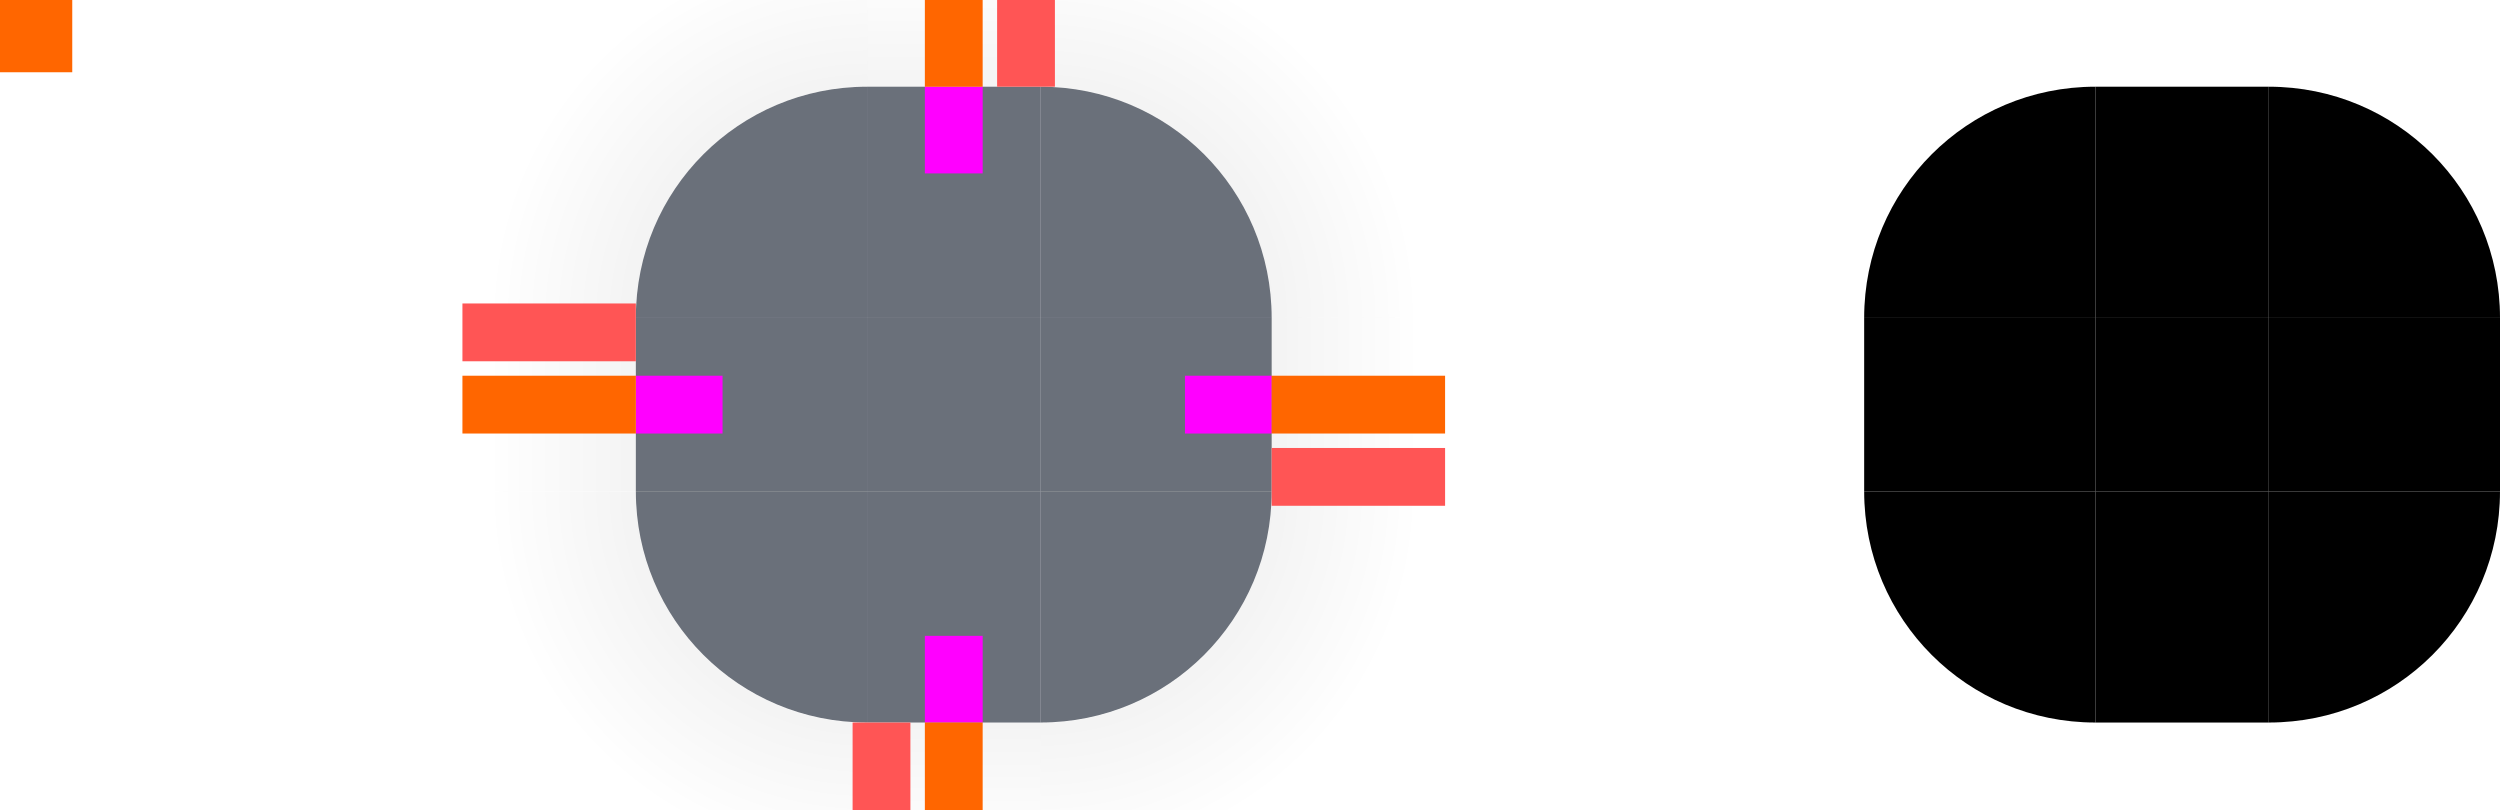
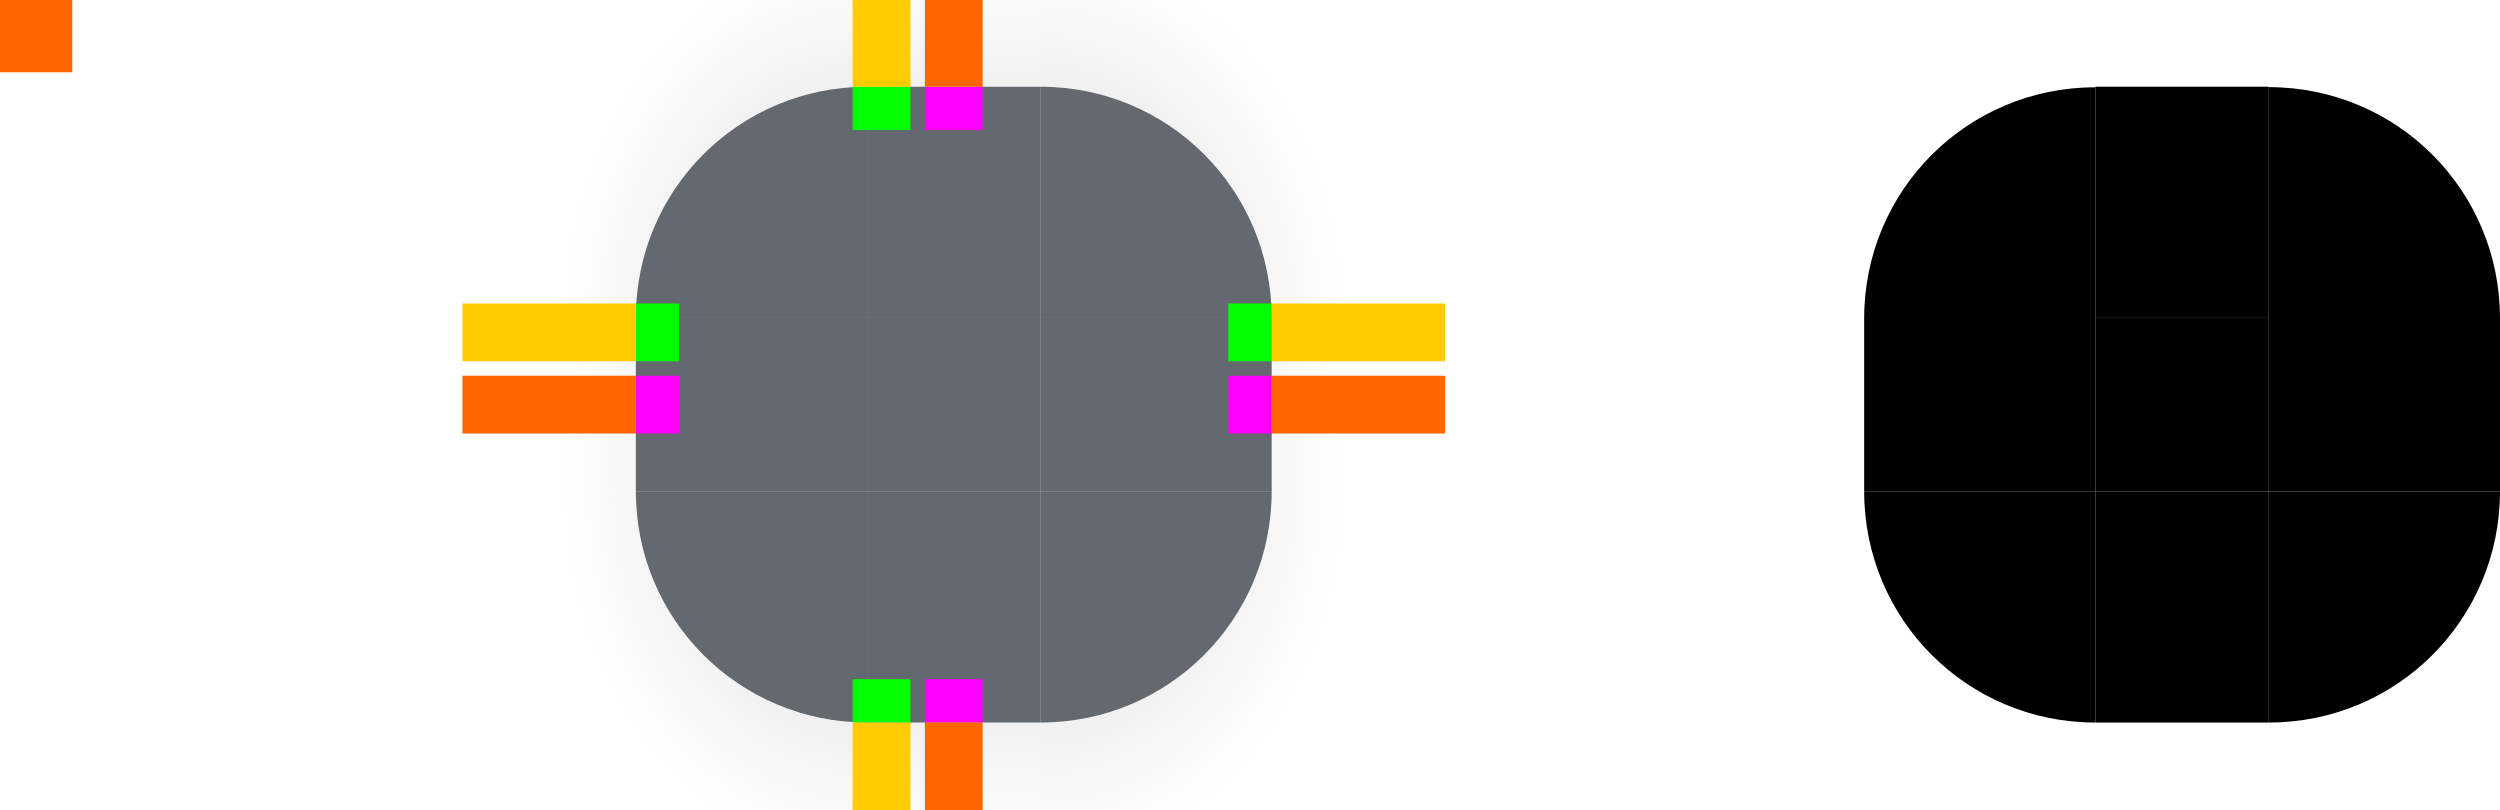
- <svg xmlns="http://www.w3.org/2000/svg" xmlns:xlink="http://www.w3.org/1999/xlink" width="173" height="56" version="1.1" viewBox="0 0 173 56" id="svg1813">
-   <defs id="defs1703">
+ <svg xmlns="http://www.w3.org/2000/svg" xmlns:xlink="http://www.w3.org/1999/xlink" width="173" height="56" version="1.1" viewBox="0 0 173 56" id="svg118">
+   <defs id="defs16">
    <style id="current-color-scheme" type="text/css">.ColorScheme-Text {
        color:#31363b;
        stop-color:#31363b;
      }
      .ColorScheme-Background {
-         color:#1a2332;
-         stop-color:#1a2332;
+         color:#eff0f1;
+         stop-color:#eff0f1;
      }
      .ColorScheme-Highlight {
-         color:#3daee9;
-         stop-color:#3daee9;
+         color:#3281ea;
+         stop-color:#3281ea;
      }
      .ColorScheme-ViewText {
        color:#31363b;
        stop-color:#31363b;
      }
      .ColorScheme-ViewBackground {
        color:#fcfcfc;
        stop-color:#fcfcfc;
      }
      .ColorScheme-ViewHover {
        color:#93cee9;
        stop-color:#93cee9;
      }
      .ColorScheme-ViewFocus{
-         color:#3daee9;
-         stop-color:#3daee9;
+         color:#3281ea;
+         stop-color:#3281ea;
      }
      .ColorScheme-ButtonText {
        color:#31363b;
        stop-color:#31363b;
      }
      .ColorScheme-ButtonBackground {
-         color:#1a2332;
-         stop-color:#1a2332;
+         color:#eff0f1;
+         stop-color:#eff0f1;
      }
      .ColorScheme-ButtonHover {
        color:#93cee9;
        stop-color:#93cee9;
      }
      .ColorScheme-ButtonFocus{
-         color:#3daee9;
-         stop-color:#3daee9;
+         color:#3281ea;
+         stop-color:#3281ea;
      }</style>
    <linearGradient id="linearGradient4270">
-       <stop stop-color="#000000" stop-opacity=".667" offset="0" id="stop1690" />
-       <stop stop-color="#000000" stop-opacity="0" offset="1" id="stop1692" />
+       <stop stop-opacity=".667" offset="0" id="stop3" />
+       <stop stop-opacity="0" offset="1" id="stop5" />
    </linearGradient>
-     <radialGradient id="radialGradient1031" cx="77" cy="12" r="6" gradientTransform="matrix(5.7846e-6 4.2778 -4.3333 5.8598e-6 124 -295.39)" gradientUnits="userSpaceOnUse" xlink:href="#linearGradient4270" />
-     <radialGradient id="radialGradient1025" cx="77" cy="12" r="6" gradientTransform="matrix(-1.5825e-5 4.2778 4.3333 1.6031e-5 8.0013 -295.39)" gradientUnits="userSpaceOnUse" xlink:href="#linearGradient4270" />
-     <radialGradient id="radialGradient1019" cx="77" cy="12" r="6" gradientTransform="matrix(2.9688e-5 -4.2778 -4.3333 -3.0073e-5 124 351.39)" gradientUnits="userSpaceOnUse" xlink:href="#linearGradient4270" />
-     <linearGradient id="linearGradient4950" x1="49" x2="62" y1="932.36" y2="932.36" gradientTransform="matrix(.85714 0 0 1 8.9999 0)" gradientUnits="userSpaceOnUse" xlink:href="#linearGradient4270" />
-     <linearGradient id="linearGradient4948" x1="-21" x2="-8" y1="932.36" y2="932.36" gradientTransform="matrix(.85714 0 0 1 -1 0)" gradientUnits="userSpaceOnUse" xlink:href="#linearGradient4270" />
+     <radialGradient id="radialGradient1031" cx="77" cy="12" r="6" gradientTransform="matrix(2.1609e-5 4.2778 -3.5 1.768e-5 114 -295.39)" gradientUnits="userSpaceOnUse" xlink:href="#linearGradient4270" />
+     <radialGradient id="radialGradient1025" cx="77" cy="12" r="6" gradientTransform="matrix(-2.1609e-5 4.2778 3.5 1.768e-5 18.002 -295.39)" gradientUnits="userSpaceOnUse" xlink:href="#linearGradient4270" />
+     <radialGradient id="radialGradient1019" cx="77" cy="12" r="6" gradientTransform="matrix(2.1609e-5 -4.2778 -3.5 -1.768e-5 114 351.39)" gradientUnits="userSpaceOnUse" xlink:href="#linearGradient4270" />
+     <linearGradient id="linearGradient4950" x1="49" x2="59.5" y1="932.36" y2="932.36" gradientTransform="matrix(.85714 0 0 1 8.9999 0)" gradientUnits="userSpaceOnUse" xlink:href="#linearGradient4270" />
+     <linearGradient id="linearGradient4948" x1="-21" x2="-10.5" y1="932.36" y2="932.36" gradientTransform="matrix(.85714 0 0 1 -1 0)" gradientUnits="userSpaceOnUse" xlink:href="#linearGradient4270" />
    <linearGradient id="linearGradient4934" x1="946.36" x2="958.86" y1="-35" y2="-35" gradientTransform="matrix(.85714 0 0 1 137.2 0)" gradientUnits="userSpaceOnUse" xlink:href="#linearGradient4270" />
-     <radialGradient id="radialGradient994" cx="77" cy="12" r="6" gradientTransform="matrix(-2.4781e-5 -4.2778 4.3333 -2.5103e-5 8.0021 351.39)" gradientUnits="userSpaceOnUse" xlink:href="#linearGradient4270" />
+     <radialGradient id="radialGradient994" cx="77" cy="12" r="6" gradientTransform="matrix(-2.1609e-5 -4.2778 3.5 -1.768e-5 18.002 351.39)" gradientUnits="userSpaceOnUse" xlink:href="#linearGradient4270" />
    <linearGradient id="linearGradient4920" x1="-918.36" x2="-905.86" y1="-35" y2="-35" gradientTransform="matrix(1.2857 0 0 1 264.4 0)" gradientUnits="userSpaceOnUse" xlink:href="#linearGradient4270" />
  </defs>
-   <g id="shadow-topleft" transform="matrix(1.1667 0 0 1.1667 64.667 -1086.8)" opacity=".5">
-     <path transform="matrix(.85715 0 0 .85715 -55.429 931.51)" d="m32-6v28h12c0-8.864 7.136-16 16-16v-12h-28z" fill="url(#radialGradient994)" opacity=".35" id="path1705" />
+   <g id="shadow-topleft" transform="matrix(1.1667 0 0 1.1667 64.667 -1086.8)" opacity=".25">
+     <path transform="matrix(.85715 0 0 .85715 -55.429 931.51)" d="m32-6v28h12c0-8.864 7.136-16 16-16v-12h-28z" fill="url(#radialGradient994)" fill-rule="evenodd" opacity=".9" id="path18" />
  </g>
-   <g id="shadow-topright" transform="matrix(-1.1667 0 0 1.1667 67.333 -1086.8)" opacity=".5">
-     <path transform="matrix(-.85714 0 0 .85714 57.714 931.51)" d="m72-6v12c8.864 0 16 7.136 16 16h12v-28h-28z" fill="url(#radialGradient1019)" opacity=".35" id="path1708" />
+   <g id="shadow-topright" transform="matrix(-1.1667 0 0 1.1667 67.333 -1086.8)" opacity=".25">
+     <path transform="matrix(-.85714 0 0 .85714 57.714 931.51)" d="m72-6v12c8.864 0 16 7.136 16 16h12v-28h-28z" fill="url(#radialGradient1019)" fill-rule="evenodd" opacity=".9" id="path21" />
  </g>
-   <g id="shadow-bottomright" transform="matrix(-1.1667 0 0 -1.1667 67.333 1142.8)" opacity=".5">
-     <path transform="matrix(-.85714 0 0 -.85714 57.714 979.5)" d="m88 34c0 8.864-7.136 16-16 16v12h28v-28h-12z" fill="url(#radialGradient1031)" opacity=".35" id="path1711" />
+   <g id="shadow-bottomright" transform="matrix(-1.1667 0 0 -1.1667 67.333 1142.8)" opacity=".25">
+     <path transform="matrix(-.85714 0 0 -.85714 57.714 979.5)" d="m88 34c0 8.864-7.136 16-16 16v12h28v-28h-12z" fill="url(#radialGradient1031)" fill-rule="evenodd" opacity=".9" id="path24" />
  </g>
-   <g id="shadow-bottomleft" transform="matrix(1.1667 0 0 -1.1667 64.667 1142.8)" opacity=".5">
-     <path transform="matrix(.85714 0 0 -.85714 -55.429 979.5)" d="m32 34v28h28v-12c-8.864 0-16-7.136-16-16h-12z" fill="url(#radialGradient1025)" opacity=".35" id="path1714" />
+   <g id="shadow-bottomleft" transform="matrix(1.1667 0 0 -1.1667 64.667 1142.8)" opacity=".25">
+     <path transform="matrix(.85714 0 0 -.85714 -55.429 979.5)" d="m32 34v28h28v-12c-8.864 0-16-7.136-16-16h-12z" fill="url(#radialGradient1025)" fill-rule="evenodd" opacity=".9" id="path27" />
  </g>
-   <rect id="hint-tile-center" y="-1.4648e-5" width="5" height="5" fill="#ff6600" />
+   <rect id="hint-tile-center" y="-1.4648e-5" width="5" height="5" fill="#f60" />
  <g id="top" transform="matrix(0.375,0,0,2.6667,52.875,-2421.657)">
-     <rect transform="matrix(0,-1,-1,0,0,0)" x="-916.36" y="-51" width="6" height="32" class="ColorScheme-Background" fill="currentColor" opacity="0.65" id="rect1718" />
+     <rect class="ColorScheme-Background" transform="matrix(0,-1,-1,0,0,0)" x="-916.36" y="-51" width="6" height="32" id="rect31" style="fill:#111822;opacity:0.65" />
  </g>
  <g id="topleft" transform="matrix(1.3333,0,0,1.3333,26.6675,-1207.783)">
-     <path d="m 25,910.36 c -6.648,0 -12,5.352 -12,12 h 12 v -10 z" class="ColorScheme-Background" fill="currentColor" opacity="0.65" id="path1721" />
+     <path d="m 25,910.36 c -6.648,0 -12,5.352 -12,12 h 12 v -10 z" id="path34" style="fill:#111822;opacity:0.65" />
  </g>
  <g id="topright" transform="matrix(1.3333,0,0,1.3333,12.0015,-1207.783)">
-     <path d="m 45,910.36 v 12 h 12 c 0,-6.648 -5.352,-12 -12,-12 z" class="ColorScheme-Background" fill="currentColor" opacity="0.65" id="path1724" />
+     <path d="m 45,910.36 v 12 h 12 c 0,-6.648 -5.352,-12 -12,-12 z" id="path37" style="fill:#111822;opacity:0.65" />
  </g>
  <g id="bottom" transform="matrix(0.375,0,0,2.6667,52.875,-2494.992)">
-     <rect transform="rotate(90)" x="948.36" y="-51" width="6" height="32" class="ColorScheme-Background" fill="currentColor" opacity="0.65" id="rect1727" />
+     <rect class="ColorScheme-Background" transform="rotate(90)" x="948.36" y="-51" width="6" height="32" id="rect40" style="fill:#111822;opacity:0.65" />
  </g>
-   <g id="bottomleft" transform="matrix(1.3333,0,0,1.3333,26.6675,-1222.449)">
-     <path d="m 13,942.36 c 0,6.648 5.352,12 12,12 v -12 H 15 Z" class="ColorScheme-Background" fill="currentColor" opacity="0.65" id="path1730" />
+   <g id="bottomleft" transform="matrix(1.3333,0,0,1.3333,26.6675,-1222.448)">
+     <path d="m 13,942.36 c 0,6.648 5.352,12 12,12 v -12 H 15 Z" id="path43" style="fill:#111822;opacity:0.65" />
  </g>
-   <g id="bottomright" transform="matrix(1.3333,0,0,1.3333,12.0015,-1222.449)">
-     <path d="m 45,942.36 v 12 c 6.648,0 12,-5.352 12,-12 H 47 Z" class="ColorScheme-Background" fill="currentColor" opacity="0.65" id="path1733" />
+   <g id="bottomright" transform="matrix(1.3333,0,0,1.3333,12.0015,-1222.448)">
+     <path d="m 45,942.36 v 12 c 6.648,0 12,-5.352 12,-12 H 47 Z" id="path46" style="fill:#111822;opacity:0.65" />
  </g>
  <g id="left" transform="matrix(2.6667,0,0,0.375,9.3327,-321.635)">
-     <rect transform="scale(-1,1)" x="-19" y="916.36" width="6" height="32" class="ColorScheme-Background" fill="currentColor" opacity="0.65" id="rect1736" />
+     <rect class="ColorScheme-Background" transform="scale(-1,1)" x="-19" y="916.36" width="6" height="32" id="rect49" style="fill:#111822;opacity:0.65" />
  </g>
  <g id="right" transform="matrix(2.6667,0,0,0.375,-64.0017,-321.635)">
-     <rect x="51" y="916.36" width="6" height="32" class="ColorScheme-Background" fill="currentColor" opacity="0.65" id="rect1739" />
+     <rect class="ColorScheme-Background" x="51" y="916.36" width="6" height="32" id="rect52" style="fill:#111822;opacity:0.65" />
  </g>
-   <rect id="center" x="60" y="22" width="12" height="12" class="ColorScheme-Background" fill="currentColor" opacity=".6" style="opacity:0.65" />
-   <rect id="hint-top-margin" x="64" y="6" width="4" height="6" fill="#ff00ff" stroke-width="1.414" />
-   <rect id="hint-bottom-margin" x="64" y="44" width="4" height="6" fill="#ff00ff" stroke-width="1.414" />
-   <rect id="hint-right-margin" transform="rotate(90)" x="26" y="-88" width="4" height="6" fill="#ff00ff" stroke-width="1.414" />
-   <rect id="hint-left-margin" transform="rotate(90)" x="26" y="-50" width="4" height="6" fill="#ff00ff" stroke-width="1.414" />
-   <g id="shadow-top" transform="matrix(.375 0 0 1.5556 52.875 -1403.5)" opacity=".5">
-     <rect transform="matrix(0,-1,-1,0,0,0)" x="-916.36" y="-51" width="6" height="32" fill="none" opacity="1" id="rect1747" />
-     <rect transform="matrix(0,-1,-1,0,0,0)" x="-906.08" y="-51" width="7.714" height="32" fill="url(#linearGradient4920)" opacity=".35" id="rect1749" />
-     <rect transform="matrix(0,-1,-1,0,0,0)" x="-911.36" y="-51" width="1" height="32" fill="none" opacity="1" id="rect1751" />
+   <rect id="center" class="ColorScheme-Background" x="60" y="22" width="12" height="12" style="fill:#111822;opacity:0.65" />
+   <rect id="hint-top-margin" x="64" y="6" width="4" height="3" fill="#ff00ff" />
+   <rect id="hint-bottom-margin" x="64" y="47" width="4" height="3" fill="#f0f" />
+   <rect id="hint-right-margin" transform="rotate(90)" x="26" y="-88" width="4" height="3" fill="#f0f" />
+   <rect id="hint-left-margin" transform="rotate(90)" x="26" y="-47" width="4" height="3" fill="#f0f" />
+   <g id="shadow-top" transform="matrix(.375 0 0 1.5556 52.875 -1403.5)" opacity=".25">
+     <rect transform="matrix(0,-1,-1,0,0,0)" x="-916.36" y="-51" width="6" height="32" fill="none" opacity="1" id="rect60" />
+     <rect transform="matrix(0,-1,-1,0,0,0)" x="-906.08" y="-51" width="7.714" height="32" fill="url(#linearGradient4920)" opacity=".9" id="rect62" />
+     <rect transform="matrix(0,-1,-1,0,0,0)" x="-911.36" y="-51" width="1" height="32" fill="none" opacity="1" id="rect64" />
  </g>
-   <g id="shadow-bottom" transform="matrix(.375 0 0 2.3333 52.875 -2178.8)" opacity=".5">
-     <rect transform="rotate(90)" x="948.36" y="-51" width="6" height="32" fill="none" opacity="1" id="rect1754" />
-     <rect transform="rotate(90)" x="955.22" y="-51" width="5.143" height="32" fill="url(#linearGradient4934)" opacity=".35" id="rect1756" />
-     <rect transform="rotate(90)" x="953.36" y="-51" width="1" height="32" fill="none" opacity="1" id="rect1758" />
+   <g id="shadow-bottom" transform="matrix(.375 0 0 2.3333 52.875 -2178.8)" opacity=".25">
+     <rect transform="rotate(90)" x="948.36" y="-51" width="6" height="32" fill="none" opacity="1" id="rect67" />
+     <rect transform="rotate(90)" x="955.22" y="-51" width="5.143" height="32" fill="url(#linearGradient4934)" opacity=".9" id="rect69" />
+     <rect transform="rotate(90)" x="953.36" y="-51" width="1" height="32" fill="none" opacity="1" id="rect71" />
  </g>
-   <g id="shadow-left" transform="matrix(2.3333 0 0 .375 15.667 -321.64)" opacity=".5">
-     <rect transform="scale(-1,1)" x="-19" y="916.36" width="6" height="32" fill="none" opacity="1" id="rect1761" />
-     <rect transform="scale(-1,1)" x="-12.143" y="916.36" width="5.143" height="32" fill="url(#linearGradient4948)" opacity=".35" id="rect1763" />
-     <rect transform="scale(-1,1)" x="-14" y="916.36" width="1" height="32" fill="none" opacity="1" id="rect1765" />
+   <g id="shadow-left" transform="matrix(2.3333 0 0 .375 15.667 -321.64)" opacity=".25">
+     <rect transform="scale(-1,1)" x="-19" y="916.36" width="6" height="32" fill="none" opacity="1" id="rect74" />
+     <rect transform="scale(-1,1)" x="-12.143" y="916.36" width="5.143" height="32" fill="url(#linearGradient4948)" opacity=".9" id="rect76" />
+     <rect transform="scale(-1,1)" x="-14" y="916.36" width="1" height="32" fill="none" opacity="1" id="rect78" />
  </g>
-   <g id="shadow-right" transform="matrix(2.3333 0 0 .375 -47 -321.64)" opacity=".5">
-     <rect x="51" y="916.36" width="6" height="32" fill="none" opacity="1" id="rect1768" />
-     <rect x="57.857" y="916.36" width="5.143" height="32" fill="url(#linearGradient4950)" opacity=".35" id="rect1770" />
-     <rect x="56" y="916.36" width="1" height="32" fill="none" opacity="1" id="rect1772" />
+   <g id="shadow-right" transform="matrix(2.3333 0 0 .375 -47 -321.64)" opacity=".25">
+     <rect x="51" y="916.36" width="6" height="32" fill="none" opacity="1" id="rect81" />
+     <rect x="57.857" y="916.36" width="5.143" height="32" fill="url(#linearGradient4950)" opacity=".9" id="rect83" />
+     <rect x="56" y="916.36" width="1" height="32" fill="none" opacity="1" id="rect85" />
  </g>
  <rect id="shadow-hint-top-margin" x="64" y="-6" width="4" height="12" fill="#ff6600" />
-   <rect id="shadow-hint-bottom-margin" x="64" y="50" width="4" height="12" fill="#ff6600" />
-   <rect id="shadow-hint-right-margin" transform="rotate(90)" x="26" y="-100" width="4" height="12" fill="#ff6600" />
-   <rect id="shadow-hint-left-margin" transform="rotate(90)" x="26" y="-44" width="4" height="12" fill="#ff6600" />
-   <g id="mask-top" transform="matrix(.375 0 0 1.3333 137.87 -1207.8)">
-     <rect transform="matrix(0,-1,-1,0,0,0)" x="-922.373" y="-51.013" width="12" height="32" fill="#000000" opacity="0.97" id="rect1779" style="opacity:1" />
+   <rect id="shadow-hint-bottom-margin" x="64" y="50" width="4" height="12" fill="#f60" />
+   <rect id="shadow-hint-right-margin" transform="rotate(90)" x="26" y="-100" width="4" height="12" fill="#f60" />
+   <rect id="shadow-hint-left-margin" transform="rotate(90)" x="26" y="-44" width="4" height="12" fill="#f60" />
+   <rect id="shadow-center" class="ColorScheme-Background" x="60" y="80" width="12" height="12" color="#eff0f1" opacity="0" stroke-width=".375" />
+   <rect style="color:#eff0f1;opacity:0.9;fill:currentColor;fill-opacity:1;stroke:none;stop-color:#eff0f1" id="thick-center" width="32" height="32" x="20" y="-62.21" class="ColorScheme-Background" />
+   <rect transform="rotate(90)" style="fill:#800080;fill-opacity:1;stroke:none;stroke-width:1.155" id="thick-hint-right-margin" width="4" height="8" x="-42.21" y="-57" />
+   <rect transform="rotate(90)" y="-21" x="-42.21" height="8" width="4" id="thick-hint-left-margin" style="fill:#800080;fill-opacity:1;stroke:none;stroke-width:1.155" />
+   <rect y="-68.21" x="39" height="8" width="4" id="thick-hint-top-margin" style="fill:#800080;fill-opacity:1;stroke:none;stroke-width:1.155" />
+   <rect style="fill:#800080;fill-opacity:1;stroke:none;stroke-width:1.155" id="thick-hint-bottom-margin" width="4" height="8" x="40" y="-32.21" />
+   <rect y="6" x="59" height="3" width="4" id="hint-top-inset" style="fill:#00ff00;fill-opacity:1;stroke:none;stroke-width:0.707" />
+   <rect style="fill:#ffcc00;fill-opacity:1;stroke:none;stroke-width:1.414" id="shadow-hint-top-inset" width="4" height="12" x="59" y="-6" />
+   <rect transform="rotate(90)" style="fill:#00ff00;fill-opacity:1;stroke:none;stroke-width:0.707" id="hint-right-inset" width="4" height="3" x="21" y="-88" />
+   <rect y="-100" x="21" height="12" width="4" id="shadow-hint-right-inset" style="fill:#ffcc00;fill-opacity:1;stroke:none;stroke-width:1.414" transform="rotate(90)" />
+   <rect transform="rotate(90)" y="-47" x="21" height="3" width="4" id="hint-left-inset" style="fill:#00ff00;fill-opacity:1;stroke:none;stroke-width:0.707" />
+   <rect style="fill:#ffcc00;fill-opacity:1;stroke:none;stroke-width:1.414" id="shadow-hint-left-inset" width="4" height="12" x="21" y="-44" transform="rotate(90)" />
+   <rect style="fill:#00ff00;fill-opacity:1;stroke:none;stroke-width:0.707" id="hint-bottom-inset" width="4" height="3" x="59" y="47" />
+   <rect y="50" x="59" height="12" width="4" id="shadow-hint-bottom-inset" style="fill:#ffcc00;fill-opacity:1;stroke:none;stroke-width:1.414" />
+   <g id="mask-top" transform="matrix(0.375,0,0,1.333333,137.875,-1207.813)">
+     <rect transform="matrix(0,-1,-1,0,0,0)" x="-922.36" y="-51" width="12" height="32" id="rect92" />
  </g>
-   <g id="mask-topleft" transform="matrix(1.6,0,0,1.6,108.2,-1450.576)">
-     <path d="m 23,910.36 c -5.54,0 -10,4.46 -10,10 h 10 z" fill="#000000" opacity="0.97" stroke-width="2" id="path1782" style="opacity:1" />
+   <g id="mask-topleft" transform="matrix(1.6,0,0,1.6,108.2,-1450.536)">
+     <path d="m 23,910.36 c -5.54,0 -10,4.46 -10,10 h 10 z" id="path95" />
  </g>
-   <g id="mask-topright" transform="matrix(2,0,0,2,59,-1814.72)">
-     <path d="m 49,910.36 v 8 h 8 c 0,-4.432 -3.568,-8 -8,-8 z" fill="#000000" opacity="0.97" stroke-width="1.6" id="path1785" style="opacity:1" />
+   <g id="mask-topright" transform="matrix(1.875,0,0,1.875,65.125,-1700.895)">
+     <path d="m 49,910.36 v 8.533 h 8.533 C 57.533,914.166 53.727,910.36 49,910.36 Z" id="path98" />
  </g>
  <g id="mask-bottom" transform="matrix(0.375,0,0,1.6,137.875,-1476.976)">
-     <rect transform="rotate(90)" x="944.36" y="-51" width="10" height="32" fill="#000000" opacity="0.97" id="rect1788" style="opacity:1" />
+     <rect transform="rotate(90)" x="944.36" y="-51" width="10" height="32" id="rect101" />
  </g>
-   <g id="mask-bottomleft" transform="matrix(1.3333,0,0,1.3333,111.6675,-1222.449)">
-     <path d="m 13,942.36 c 0,6.648 5.352,12 12,12 v -12 z" fill="#000000" opacity="0.97" stroke-width="2.4" id="path1791" style="opacity:1" />
+   <g id="mask-bottomleft" transform="matrix(1.333333,0,0,1.333333,111.6667,-1222.48)">
+     <path d="m 13,942.36 c 0,6.648 5.352,12 12,12 v -12 z" id="path104" />
  </g>
-   <g id="mask-bottomright" transform="matrix(1.3333,0,0,1.3333,97.0015,-1222.449)">
-     <path d="m 45,942.36 v 12 c 6.648,0 12,-5.352 12,-12 z" fill="#000000" opacity="0.97" stroke-width="2.4" id="path1794" style="opacity:1" />
+   <g id="mask-bottomright" transform="matrix(1.333333,0,0,1.333333,97,-1222.48)">
+     <path d="m 45,942.36 v 12 c 6.648,0 12,-5.352 12,-12 z" id="path107" />
  </g>
-   <g id="mask-left" transform="matrix(1.3333,0,0,0.60001,111.6675,-531.4254)">
-     <rect transform="scale(-1,1)" x="-25" y="922.36" width="12" height="20" fill="#000000" opacity="0.97" id="rect1797" style="opacity:1" />
+   <g id="mask-left" transform="matrix(1.333333,0,0,0.60001,111.6667,-531.42)">
+     <rect transform="scale(-1,1)" x="-25" y="922.36" width="12" height="20" id="rect110" />
  </g>
  <g id="mask-right" transform="matrix(1.6,0,0,0.375,81.8,-321.635)">
-     <rect x="47" y="916.36" width="10" height="32" fill="#000000" opacity="0.97" id="rect1800" style="opacity:1" />
+     <rect x="47" y="916.36" width="10" height="32" id="rect113" />
  </g>
-   <rect id="mask-center" x="145" y="22" width="12" height="12" fill="#000000" opacity=".97" style="opacity:1" />
-   <rect id="shadow-center" x="60" y="78.255" width="12" height="12" opacity="0" stroke-width=".375" />
-   <rect id="shadow-hint-top-inset" x="69" y="-6" width="4" height="12" fill="#ff5555" />
-   <rect id="shadow-hint-bottom-inset" x="59" y="50" width="4" height="12" fill="#ff5555" />
-   <rect id="shadow-hint-right-inset" transform="rotate(90)" x="31" y="-100" width="4" height="12" fill="#ff5555" />
-   <rect id="shadow-hint-left-inset" transform="rotate(90)" x="21" y="-44" width="4" height="12" fill="#ff5555" />
-   <rect id="hint-top-inset" height="9.9999999e-09" style="fill:#00ff00" width="4" x="69" y="8" />
-   <rect id="hint-bottom-inset" height="9.9999999e-09" style="fill:#00ff00" width="4" x="59" y="47" />
-   <rect id="hint-left-inset" height="4" style="fill:#00ff00" width="9.9999999e-09" x="45" y="21" />
-   <rect id="hint-right-inset" height="4" style="fill:#00ff00" width="9.9999999e-09" x="85" y="31" />
-   <rect style="color:#1a2332;fill:currentColor;fill-opacity:1;stroke:none;stop-color:#1a2332" id="thick-center" width="32" height="32" x="54" y="-65" class="ColorScheme-Background" />
-   <rect transform="rotate(90)" style="fill:#800080;fill-opacity:1;stroke:none;stroke-width:1.155" id="thick-hint-right-margin" width="4" height="8" x="-45" y="-91" />
-   <rect transform="rotate(90)" y="-55" x="-45" height="8" width="4" id="thick-hint-left-margin" style="fill:#800080;fill-opacity:1;stroke:none;stroke-width:1.155" />
-   <rect y="-71" x="73" height="8" width="4" id="thick-hint-top-margin" style="fill:#800080;fill-opacity:1;stroke:none;stroke-width:1.155" />
-   <rect style="fill:#800080;fill-opacity:1;stroke:none;stroke-width:1.155" id="thick-hint-bottom-margin" width="4" height="8" x="74" y="-35" />
+   <rect id="mask-center" x="145" y="22" width="12" height="12" />
</svg>
